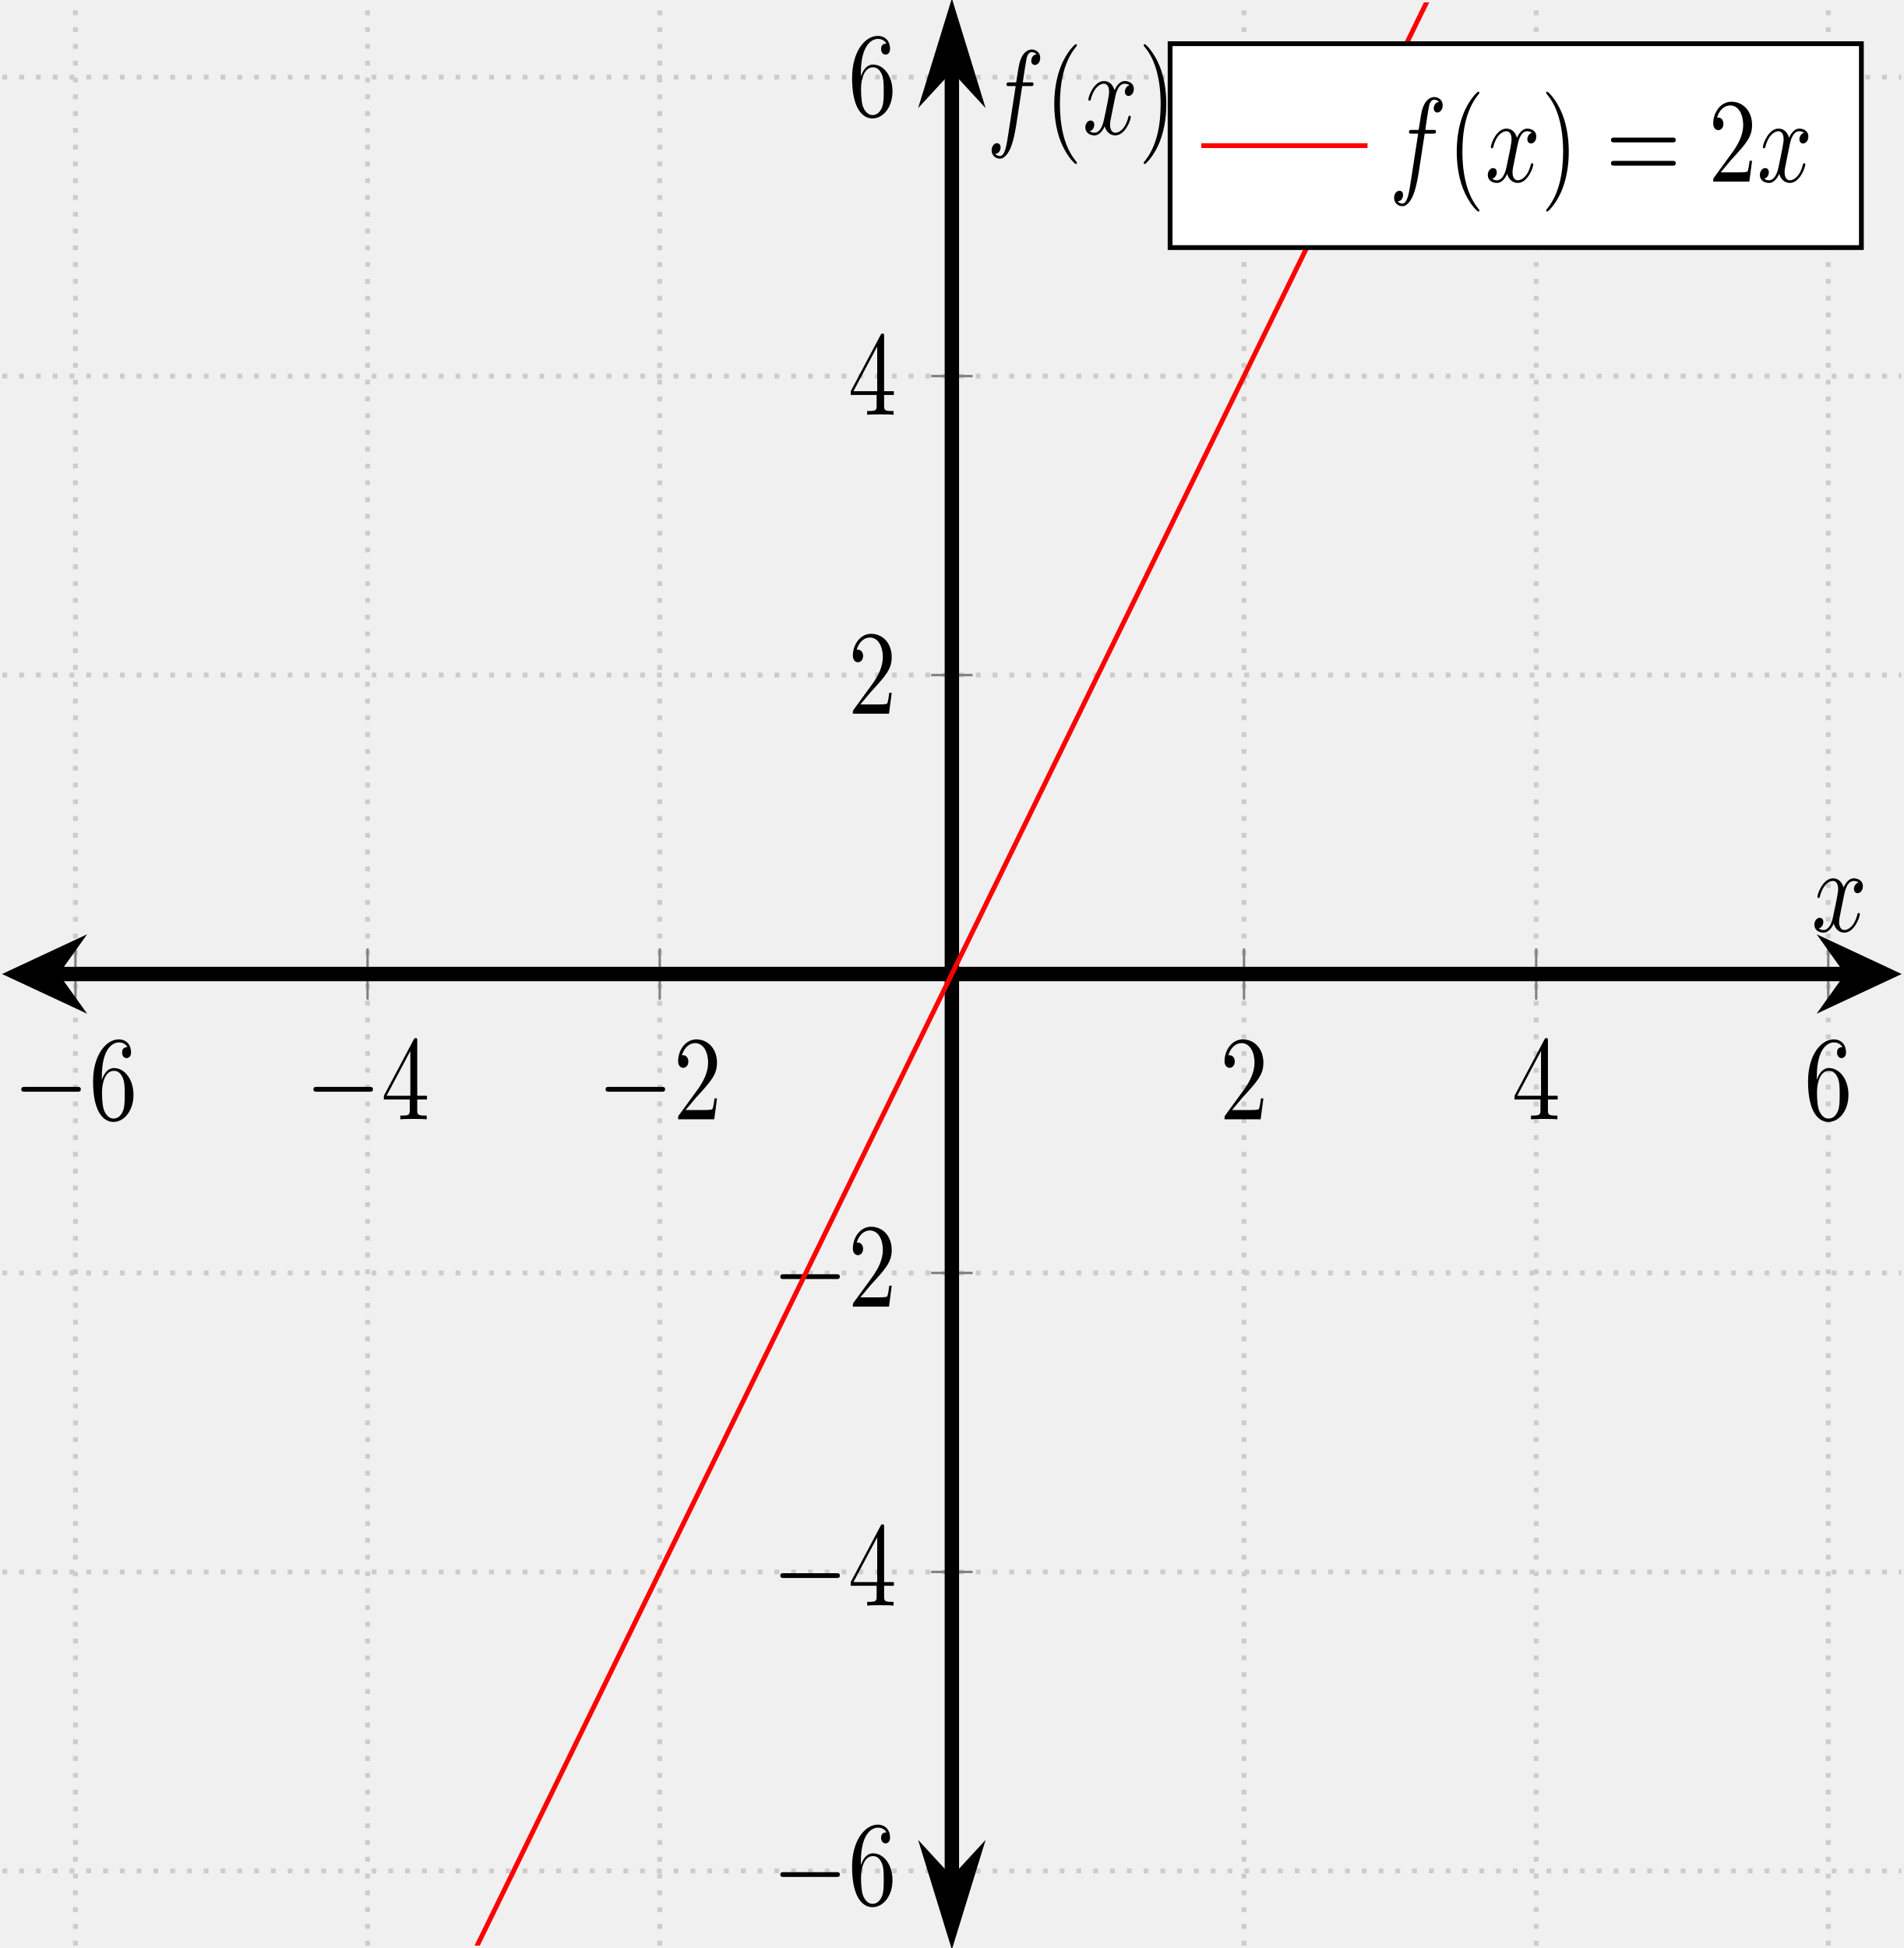
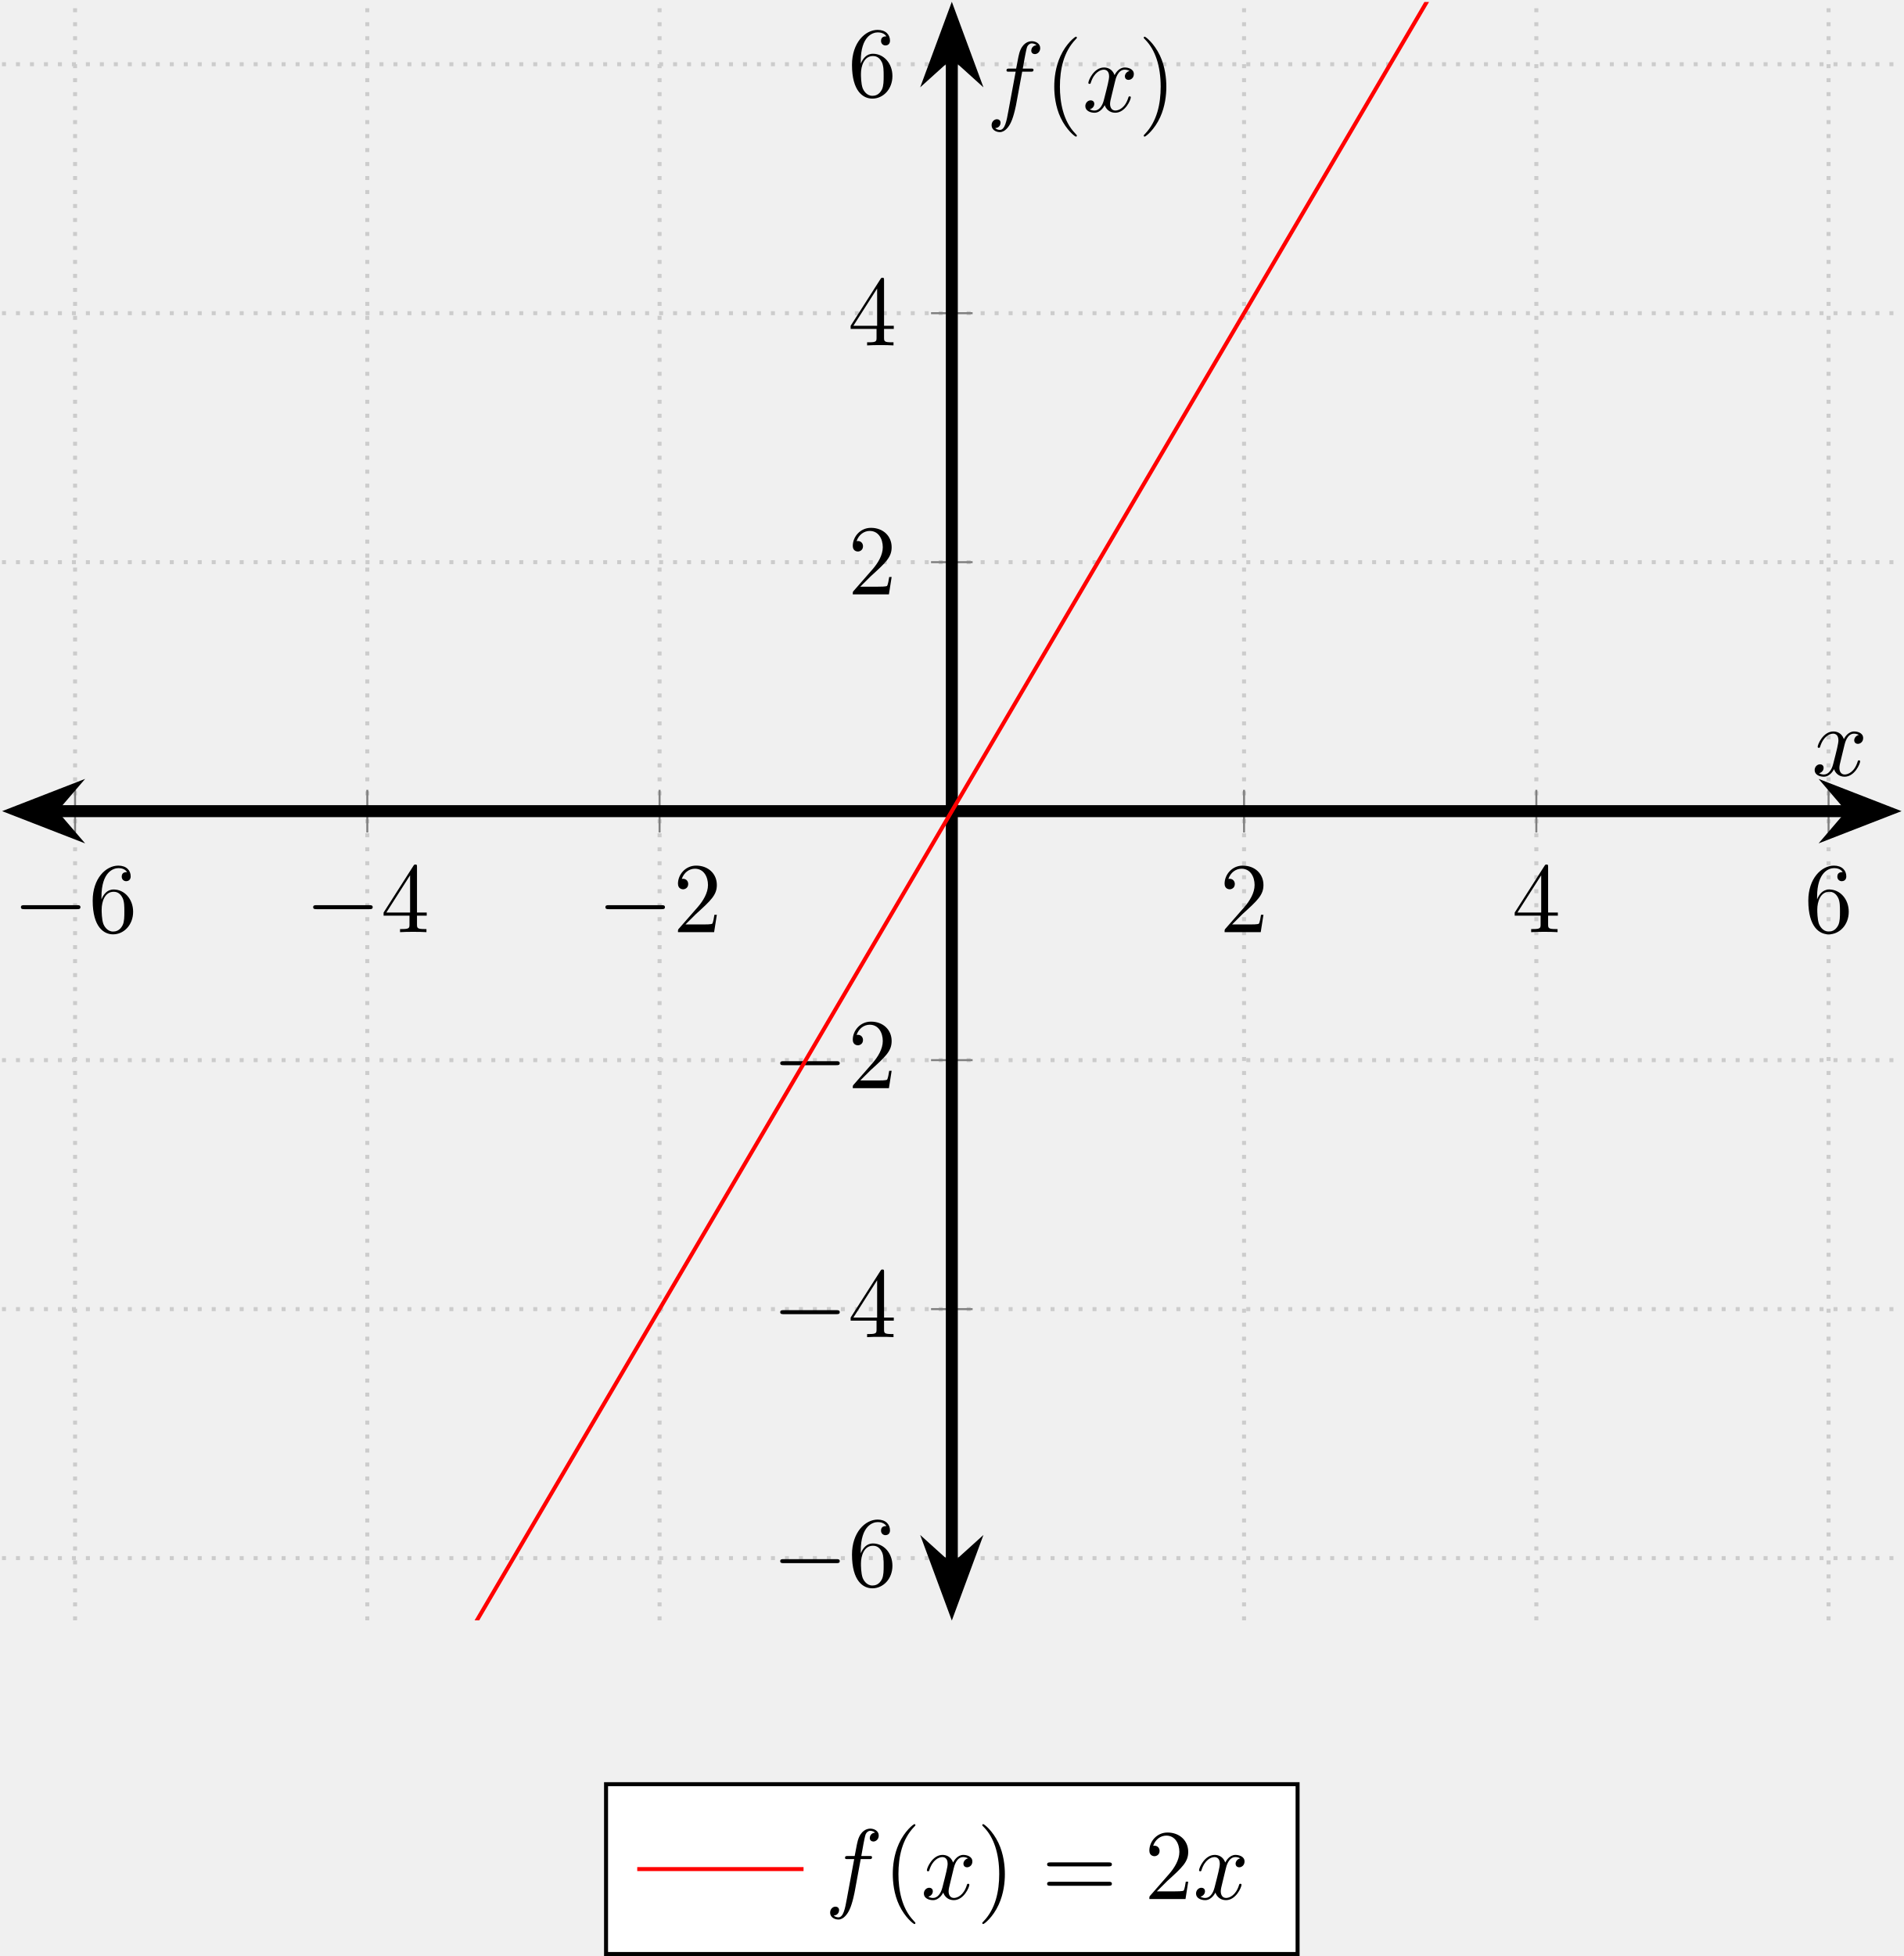
- <svg xmlns="http://www.w3.org/2000/svg" xmlns:xlink="http://www.w3.org/1999/xlink" version="1.1" width="220.399pt" height="225.481pt" viewBox="-69.774 -71.45 220.399 225.481">
+ <svg xmlns="http://www.w3.org/2000/svg" xmlns:xlink="http://www.w3.org/1999/xlink" version="1.1" width="220.306pt" height="226.322pt" viewBox="-69.727 -71.539 220.306 226.322">
  <defs>
    <clipPath id="clip1">
-       <path d="M-69.496 153.754H150.348V-71.172H-69.496Z" />
+       <path d="M-69.496 115.946H150.348V-71.308H-69.496Z" />
    </clipPath>
    <path id="g1-102" d="M3.656-3.985H4.513C4.712-3.985 4.812-3.985 4.812-4.184C4.812-4.294 4.712-4.294 4.543-4.294H3.716L3.925-5.43C3.965-5.639 4.105-6.346 4.164-6.466C4.254-6.655 4.423-6.804 4.633-6.804C4.672-6.804 4.932-6.804 5.121-6.625C4.682-6.585 4.583-6.237 4.583-6.087C4.583-5.858 4.762-5.738 4.951-5.738C5.21-5.738 5.499-5.958 5.499-6.336C5.499-6.795 5.041-7.024 4.633-7.024C4.294-7.024 3.666-6.844 3.367-5.858C3.308-5.649 3.278-5.549 3.039-4.294H2.351C2.162-4.294 2.052-4.294 2.052-4.105C2.052-3.985 2.142-3.985 2.331-3.985H2.989L2.242-.05C2.062 .917 1.893 1.823 1.375 1.823C1.335 1.823 1.086 1.823 .897 1.644C1.355 1.614 1.445 1.255 1.445 1.106C1.445 .877 1.265 .757 1.076 .757C.817 .757 .528 .976 .528 1.355C.528 1.803 .966 2.042 1.375 2.042C1.923 2.042 2.321 1.455 2.501 1.076C2.819 .448 3.049-.757 3.059-.827L3.656-3.985Z" />
    <path id="g1-120" d="M3.328-3.009C3.387-3.268 3.616-4.184 4.314-4.184C4.364-4.184 4.603-4.184 4.812-4.055C4.533-4.005 4.334-3.756 4.334-3.517C4.334-3.357 4.443-3.168 4.712-3.168C4.932-3.168 5.25-3.347 5.25-3.746C5.25-4.264 4.663-4.403 4.324-4.403C3.746-4.403 3.397-3.875 3.278-3.646C3.029-4.304 2.491-4.403 2.202-4.403C1.166-4.403 .598-3.118 .598-2.869C.598-2.77 .697-2.77 .717-2.77C.797-2.77 .827-2.79 .847-2.879C1.186-3.935 1.843-4.184 2.182-4.184C2.371-4.184 2.72-4.095 2.72-3.517C2.72-3.208 2.55-2.54 2.182-1.146C2.022-.528 1.674-.11 1.235-.11C1.176-.11 .946-.11 .737-.239C.986-.289 1.205-.498 1.205-.777C1.205-1.046 .986-1.126 .837-1.126C.538-1.126 .289-.867 .289-.548C.289-.09 .787 .11 1.225 .11C1.883 .11 2.242-.588 2.271-.648C2.391-.279 2.75 .11 3.347 .11C4.374 .11 4.941-1.176 4.941-1.425C4.941-1.524 4.852-1.524 4.822-1.524C4.732-1.524 4.712-1.484 4.692-1.415C4.364-.349 3.686-.11 3.367-.11C2.979-.11 2.819-.428 2.819-.767C2.819-.986 2.879-1.205 2.989-1.644L3.328-3.009Z" />
    <path id="g2-40" d="M3.298 2.391C3.298 2.361 3.298 2.341 3.128 2.172C1.883 .917 1.564-.966 1.564-2.491C1.564-4.224 1.943-5.958 3.168-7.203C3.298-7.323 3.298-7.342 3.298-7.372C3.298-7.442 3.258-7.472 3.198-7.472C3.098-7.472 2.202-6.795 1.614-5.529C1.106-4.433 .986-3.328 .986-2.491C.986-1.714 1.096-.508 1.644 .618C2.242 1.843 3.098 2.491 3.198 2.491C3.258 2.491 3.298 2.461 3.298 2.391Z" />
    <path id="g2-41" d="M2.879-2.491C2.879-3.268 2.77-4.473 2.222-5.599C1.624-6.824 .767-7.472 .667-7.472C.608-7.472 .568-7.432 .568-7.372C.568-7.342 .568-7.323 .757-7.143C1.733-6.157 2.301-4.573 2.301-2.491C2.301-.787 1.933 .966 .697 2.222C.568 2.341 .568 2.361 .568 2.391C.568 2.451 .608 2.491 .667 2.491C.767 2.491 1.664 1.813 2.252 .548C2.76-.548 2.879-1.654 2.879-2.491Z" />
    <path id="g2-50" d="M1.265-.767L2.321-1.793C3.875-3.168 4.473-3.706 4.473-4.702C4.473-5.838 3.577-6.635 2.361-6.635C1.235-6.635 .498-5.719 .498-4.832C.498-4.274 .996-4.274 1.026-4.274C1.196-4.274 1.544-4.394 1.544-4.802C1.544-5.061 1.365-5.32 1.016-5.32C.936-5.32 .917-5.32 .887-5.31C1.116-5.958 1.654-6.326 2.232-6.326C3.138-6.326 3.567-5.519 3.567-4.702C3.567-3.905 3.068-3.118 2.521-2.501L.608-.369C.498-.259 .498-.239 .498 0H4.194L4.473-1.733H4.224C4.174-1.435 4.105-.996 4.005-.847C3.935-.767 3.278-.767 3.059-.767H1.265Z" />
    <path id="g2-52" d="M2.929-1.644V-.777C2.929-.418 2.909-.309 2.172-.309H1.963V0C2.371-.03 2.889-.03 3.308-.03S4.254-.03 4.663 0V-.309H4.453C3.716-.309 3.696-.418 3.696-.777V-1.644H4.692V-1.953H3.696V-6.486C3.696-6.685 3.696-6.745 3.537-6.745C3.447-6.745 3.417-6.745 3.337-6.625L.279-1.953V-1.644H2.929ZM2.989-1.953H.558L2.989-5.669V-1.953Z" />
    <path id="g2-54" d="M1.315-3.268V-3.507C1.315-6.027 2.55-6.386 3.059-6.386C3.298-6.386 3.716-6.326 3.935-5.988C3.786-5.988 3.387-5.988 3.387-5.539C3.387-5.23 3.626-5.081 3.846-5.081C4.005-5.081 4.304-5.171 4.304-5.559C4.304-6.157 3.866-6.635 3.039-6.635C1.763-6.635 .418-5.35 .418-3.148C.418-.488 1.574 .219 2.501 .219C3.606 .219 4.553-.717 4.553-2.032C4.553-3.298 3.666-4.254 2.56-4.254C1.883-4.254 1.514-3.746 1.315-3.268ZM2.501-.06C1.873-.06 1.574-.658 1.514-.807C1.335-1.275 1.335-2.072 1.335-2.252C1.335-3.029 1.654-4.025 2.55-4.025C2.71-4.025 3.168-4.025 3.477-3.407C3.656-3.039 3.656-2.531 3.656-2.042C3.656-1.564 3.656-1.066 3.487-.707C3.188-.11 2.73-.06 2.501-.06Z" />
    <path id="g2-61" d="M6.844-3.258C6.994-3.258 7.183-3.258 7.183-3.457S6.994-3.656 6.854-3.656H.887C.747-3.656 .558-3.656 .558-3.457S.747-3.258 .897-3.258H6.844ZM6.854-1.325C6.994-1.325 7.183-1.325 7.183-1.524S6.994-1.724 6.844-1.724H.897C.747-1.724 .558-1.724 .558-1.524S.747-1.325 .887-1.325H6.854Z" />
    <path id="g0-0" d="M6.565-2.291C6.735-2.291 6.914-2.291 6.914-2.491S6.735-2.69 6.565-2.69H1.176C1.006-2.69 .827-2.69 .827-2.491S1.006-2.291 1.176-2.291H6.565Z" />
  </defs>
  <g id="page1">
-     <path d="M-61.039 153.754V-71.172M-27.219 153.754V-71.172M6.605 153.754V-71.172M74.246 153.754V-71.172M108.071 153.754V-71.172M141.891 153.754V-71.172" stroke="#ccc" fill="none" stroke-width=".555" stroke-miterlimit="10" stroke-dasharray=".555 1.388" />
-     <path d="M-69.496 145.106H150.348M-69.496 110.5H150.348M-69.496 75.895H150.348M-69.496 6.687H150.348M-69.496-27.918H150.348M-69.496-62.523H150.348" stroke="#ccc" fill="none" stroke-width=".555" stroke-miterlimit="10" stroke-dasharray=".555 1.388" />
-     <path d="M-61.039 44.255V38.329M-27.219 44.255V38.329M6.605 44.255V38.329M74.246 44.255V38.329M108.071 44.255V38.329M141.891 44.255V38.329" stroke="#808080" fill="none" stroke-width=".278" stroke-miterlimit="10" />
-     <path d="M38.019 145.106H42.832M38.019 110.5H42.832M38.019 75.895H42.832M38.019 6.687H42.832M38.019-27.918H42.832M38.019-62.523H42.832" stroke="#808080" fill="none" stroke-width=".278" stroke-miterlimit="10" />
-     <path d="M-63.66 41.293H144.512" stroke="#000" fill="none" stroke-width="1.666" stroke-miterlimit="10" />
-     <path d="M-67.566 41.293L-62.207 43.793L-63.996 41.293L-62.207 38.789Z" />
-     <path d="M-67.566 41.293L-62.207 43.793L-63.996 41.293L-62.207 38.789Z" stroke="#000" fill="none" stroke-width="1.666" stroke-miterlimit="10" />
-     <path d="M148.422 41.293L143.062 38.789L144.847 41.293L143.062 43.793Z" />
-     <path d="M148.422 41.293L143.062 38.789L144.847 41.293L143.062 43.793Z" stroke="#000" fill="none" stroke-width="1.666" stroke-miterlimit="10" />
-     <path d="M40.426 146.571V-63.985" stroke="#000" fill="none" stroke-width="1.666" stroke-miterlimit="10" />
-     <path d="M40.426 151.383L42.457 144.782L40.426 146.985L38.394 144.782Z" />
-     <path d="M40.426 151.383L42.457 144.782L40.426 146.985L38.394 144.782Z" stroke="#000" fill="none" stroke-width="1.666" stroke-miterlimit="10" />
-     <path d="M40.426-68.801L38.394-62.199L40.426-64.402L42.457-62.199Z" />
-     <path d="M40.426-68.801L38.394-62.199L40.426-64.402L42.457-62.199Z" stroke="#000" fill="none" stroke-width="1.666" stroke-miterlimit="10" />
-     <g transform="matrix(1.13165 0 0 1.39365 16.68123 -285.3167)">
-       <use x="-75.044" y="246.421" xlink:href="#g0-0" />
-       <use x="-67.295" y="246.421" xlink:href="#g2-54" />
+     <path d="M-61.039 115.946V-71.308M-27.219 115.946V-71.308M6.605 115.946V-71.308M74.246 115.946V-71.308M108.071 115.946V-71.308M141.891 115.946V-71.308" stroke="#ccc" fill="none" stroke-width=".462" stroke-miterlimit="10" stroke-dasharray=".462 1.156" />
+     <path d="M-69.496 108.743H150.348M-69.496 79.934H150.348M-69.496 51.125H150.348M-69.496-6.492H150.348M-69.496-35.301H150.348M-69.496-64.109H150.348" stroke="#ccc" fill="none" stroke-width=".462" stroke-miterlimit="10" stroke-dasharray=".462 1.156" />
+     <path d="M-61.039 24.786V19.852M-27.219 24.786V19.852M6.605 24.786V19.852M74.246 24.786V19.852M108.071 24.786V19.852M141.891 24.786V19.852" stroke="#808080" fill="none" stroke-width=".231" stroke-miterlimit="10" />
+     <path d="M38.019 108.743H42.832M38.019 79.934H42.832M38.019 51.125H42.832M38.019-6.492H42.832M38.019-35.301H42.832M38.019-64.109H42.832" stroke="#808080" fill="none" stroke-width=".231" stroke-miterlimit="10" />
+     <path d="M-63.66 22.317H144.512" stroke="#000" fill="none" stroke-width="1.387" stroke-miterlimit="10" />
+     <path d="M-67.566 22.316L-62.207 24.398L-63.996 22.316L-62.207 20.234Z" />
+     <path d="M-67.566 22.316L-62.207 24.398L-63.996 22.316L-62.207 20.234Z" stroke="#000" fill="none" stroke-width="1.387" stroke-miterlimit="10" />
+     <path d="M148.422 22.316L143.062 20.234L144.847 22.316L143.062 24.398Z" />
+     <path d="M148.422 22.316L143.062 20.234L144.847 22.316L143.062 24.398Z" stroke="#000" fill="none" stroke-width="1.387" stroke-miterlimit="10" />
+     <path d="M40.426 109.961V-65.328" stroke="#000" fill="none" stroke-width="1.387" stroke-miterlimit="10" />
+     <path d="M40.426 113.969L42.457 108.473L40.426 110.309L38.394 108.473Z" />
+     <path d="M40.426 113.969L42.457 108.473L40.426 110.309L38.394 108.473Z" stroke="#000" fill="none" stroke-width="1.387" stroke-miterlimit="10" />
+     <path d="M40.426-69.336L38.394-63.84L40.426-65.676L42.457-63.84Z" />
+     <path d="M40.426-69.336L38.394-63.84L40.426-65.676L42.457-63.84Z" stroke="#000" fill="none" stroke-width="1.387" stroke-miterlimit="10" />
+     <g transform="matrix(1.13165 0 0 1.16022 16.68123 -173.6183)">
+       <use x="-75.044" y="180.944" xlink:href="#g0-0" />
+       <use x="-67.295" y="180.944" xlink:href="#g2-54" />
    </g>
-     <g transform="matrix(1.13165 0 0 1.39365 50.50293 -285.3167)">
-       <use x="-75.044" y="246.421" xlink:href="#g0-0" />
-       <use x="-67.295" y="246.421" xlink:href="#g2-52" />
+     <g transform="matrix(1.13165 0 0 1.16022 50.50293 -173.6183)">
+       <use x="-75.044" y="180.944" xlink:href="#g0-0" />
+       <use x="-67.295" y="180.944" xlink:href="#g2-52" />
    </g>
-     <g transform="matrix(1.13165 0 0 1.39365 84.32466 -285.3167)">
-       <use x="-75.044" y="246.421" xlink:href="#g0-0" />
-       <use x="-67.295" y="246.421" xlink:href="#g2-50" />
+     <g transform="matrix(1.13165 0 0 1.16022 84.32466 -173.6183)">
+       <use x="-75.044" y="180.944" xlink:href="#g0-0" />
+       <use x="-67.295" y="180.944" xlink:href="#g2-50" />
    </g>
-     <g transform="matrix(1.13165 0 0 1.39365 156.3526 -285.3167)">
-       <use x="-75.044" y="246.421" xlink:href="#g2-50" />
+     <g transform="matrix(1.13165 0 0 1.16022 156.3526 -173.6183)">
+       <use x="-75.044" y="180.944" xlink:href="#g2-50" />
    </g>
-     <g transform="matrix(1.13165 0 0 1.39365 190.1744 -285.3167)">
-       <use x="-75.044" y="246.421" xlink:href="#g2-52" />
+     <g transform="matrix(1.13165 0 0 1.16022 190.1744 -173.6183)">
+       <use x="-75.044" y="180.944" xlink:href="#g2-52" />
    </g>
-     <g transform="matrix(1.13165 0 0 1.39365 223.9964 -285.3167)">
-       <use x="-75.044" y="246.421" xlink:href="#g2-54" />
+     <g transform="matrix(1.13165 0 0 1.16022 223.9964 -173.6183)">
+       <use x="-75.044" y="180.944" xlink:href="#g2-54" />
    </g>
-     <g transform="matrix(1.13165 0 0 1.39365 104.5543 -194.4246)">
-       <use x="-75.044" y="246.421" xlink:href="#g0-0" />
-       <use x="-67.295" y="246.421" xlink:href="#g2-54" />
+     <g transform="matrix(1.13165 0 0 1.16022 104.5543 -97.94985)">
+       <use x="-75.044" y="180.944" xlink:href="#g0-0" />
+       <use x="-67.295" y="180.944" xlink:href="#g2-54" />
    </g>
-     <g transform="matrix(1.13165 0 0 1.39365 104.5543 -229.0286)">
-       <use x="-75.044" y="246.421" xlink:href="#g0-0" />
-       <use x="-67.295" y="246.421" xlink:href="#g2-52" />
+     <g transform="matrix(1.13165 0 0 1.16022 104.5543 -126.7585)">
+       <use x="-75.044" y="180.944" xlink:href="#g0-0" />
+       <use x="-67.295" y="180.944" xlink:href="#g2-52" />
    </g>
-     <g transform="matrix(1.13165 0 0 1.39365 104.5543 -263.6334)">
-       <use x="-75.044" y="246.421" xlink:href="#g0-0" />
-       <use x="-67.295" y="246.421" xlink:href="#g2-50" />
+     <g transform="matrix(1.13165 0 0 1.16022 104.5543 -155.5668)">
+       <use x="-75.044" y="180.944" xlink:href="#g0-0" />
+       <use x="-67.295" y="180.944" xlink:href="#g2-50" />
    </g>
-     <g transform="matrix(1.13165 0 0 1.39365 113.3233 -332.2635)">
-       <use x="-75.044" y="246.421" xlink:href="#g2-50" />
+     <g transform="matrix(1.13165 0 0 1.16022 113.3233 -212.7018)">
+       <use x="-75.044" y="180.944" xlink:href="#g2-50" />
    </g>
-     <g transform="matrix(1.13165 0 0 1.39365 113.3233 -366.8678)">
-       <use x="-75.044" y="246.421" xlink:href="#g2-52" />
+     <g transform="matrix(1.13165 0 0 1.16022 113.3233 -241.51)">
+       <use x="-75.044" y="180.944" xlink:href="#g2-52" />
    </g>
-     <g transform="matrix(1.13165 0 0 1.39365 113.3233 -401.4722)">
-       <use x="-75.044" y="246.421" xlink:href="#g2-54" />
+     <g transform="matrix(1.13165 0 0 1.16022 113.3233 -270.3182)">
+       <use x="-75.044" y="180.944" xlink:href="#g2-54" />
    </g>
-     <path d="M-77.949 283.524L-73.117 273.637L-68.289 263.75L-63.457 253.863L-58.625 243.977L-53.793 234.09L-48.961 224.203L-44.129 214.317L-39.297 204.43L-34.469 194.543L-29.637 184.656L-24.805 174.77L-19.973 164.883L-15.141 154.996L-10.309 145.113L-5.48 135.226L-.648 125.34L4.184 115.453L9.016 105.567L13.848 95.68L18.68 85.794L23.512 75.906L28.34 66.019L33.172 56.133L38.003 46.246L42.836 36.36L47.668 26.473L52.5 16.586L57.329 6.703L62.16-3.184L66.992-13.07L71.824-22.957L76.656-32.844L81.488-42.73L86.32-52.617L91.148-62.503L95.98-72.39L100.812-82.278L105.644-92.164L110.477-102.051L115.309-111.937L120.136-121.824L124.968-131.71L129.801-141.594L134.633-151.481L139.465-161.367L144.297-171.254L149.129-181.14L153.957-191.027L158.789-200.914" stroke="#f00" fill="none" stroke-width=".555" stroke-miterlimit="10" clip-path="url(#clip1)" />
-     <g transform="matrix(1.13165 0 0 1.39365 224.8764 -307.073)">
-       <use x="-75.044" y="246.421" xlink:href="#g1-120" />
+     <path d="M-77.949 223.977L-73.117 215.743L-68.289 207.512L-63.457 199.282L-58.625 191.051L-53.793 182.821L-48.961 174.59L-44.129 166.36L-39.297 158.129L-34.469 149.899L-29.637 141.668L-24.805 133.438L-19.973 125.207L-15.141 116.977L-10.309 108.746L-5.48 100.516L-.648 92.285L4.184 84.055L9.016 75.824L13.848 67.594L18.68 59.364L23.512 51.134L28.34 42.903L33.172 34.672L38.003 26.442L42.836 18.211L47.668 9.981L52.5 1.75L57.329-6.479L62.16-14.71L66.992-22.941L71.824-31.171L76.656-39.402L81.488-47.633L86.32-55.863L91.148-64.094L95.98-72.324L100.812-80.554L105.644-88.784L110.477-97.015L115.309-105.246L120.136-113.476L124.968-121.707L129.801-129.937L134.633-138.168L139.465-146.399L144.297-154.628L149.129-162.859L153.957-171.089L158.789-179.32" stroke="#f00" fill="none" stroke-width=".462" stroke-miterlimit="10" clip-path="url(#clip1)" />
+     <g transform="matrix(1.13165 0 0 1.16022 224.8764 -191.7305)">
+       <use x="-75.044" y="180.944" xlink:href="#g1-120" />
    </g>
-     <g transform="matrix(1.13165 0 0 1.39365 129.3554 -399.3561)">
-       <use x="-75.044" y="246.421" xlink:href="#g1-102" />
-       <use x="-69.094" y="246.421" xlink:href="#g2-40" />
-       <use x="-65.22" y="246.421" xlink:href="#g1-120" />
-       <use x="-59.526" y="246.421" xlink:href="#g2-41" />
+     <g transform="matrix(1.13165 0 0 1.16022 129.3554 -268.5566)">
+       <use x="-75.044" y="180.944" xlink:href="#g1-102" />
+       <use x="-69.094" y="180.944" xlink:href="#g2-40" />
+       <use x="-65.22" y="180.944" xlink:href="#g1-120" />
+       <use x="-59.526" y="180.944" xlink:href="#g2-41" />
    </g>
-     <path d="M65.691-42.793H145.723V-66.394H65.691Z" fill="#fff" />
-     <path d="M65.691-42.793H145.723V-66.394H65.691Z" stroke="#000" fill="none" stroke-width=".555" stroke-miterlimit="10" />
-     <path d="M69.301-54.594H78.922H88.547" stroke="#f00" fill="none" stroke-width=".555" stroke-miterlimit="10" />
-     <g transform="matrix(1.13165 0 0 1.39365 129.4678 -393.8526)">
-       <use x="-33.969" y="246.421" xlink:href="#g1-102" />
-       <use x="-28.019" y="246.421" xlink:href="#g2-40" />
-       <use x="-24.145" y="246.421" xlink:href="#g1-120" />
-       <use x="-18.451" y="246.421" xlink:href="#g2-41" />
-       <use x="-11.809" y="246.421" xlink:href="#g2-61" />
-       <use x="-1.293" y="246.421" xlink:href="#g2-50" />
-       <use x="3.688" y="246.421" xlink:href="#g1-120" />
+     <path d="M.41 154.551H80.441V134.903H.41Z" fill="#fff" />
+     <path d="M.41 154.551H80.441V134.903H.41Z" stroke="#000" fill="none" stroke-width=".462" stroke-miterlimit="10" />
+     <path d="M4.02 144.726H13.641H23.266" stroke="#f00" fill="none" stroke-width=".462" stroke-miterlimit="10" />
+     <g transform="matrix(1.13165 0 0 1.16022 91.19619 -61.74085)">
+       <use x="-57.837" y="180.944" xlink:href="#g1-102" />
+       <use x="-51.887" y="180.944" xlink:href="#g2-40" />
+       <use x="-48.012" y="180.944" xlink:href="#g1-120" />
+       <use x="-42.318" y="180.944" xlink:href="#g2-41" />
+       <use x="-35.677" y="180.944" xlink:href="#g2-61" />
+       <use x="-25.161" y="180.944" xlink:href="#g2-50" />
+       <use x="-20.179" y="180.944" xlink:href="#g1-120" />
    </g>
  </g>
</svg>
